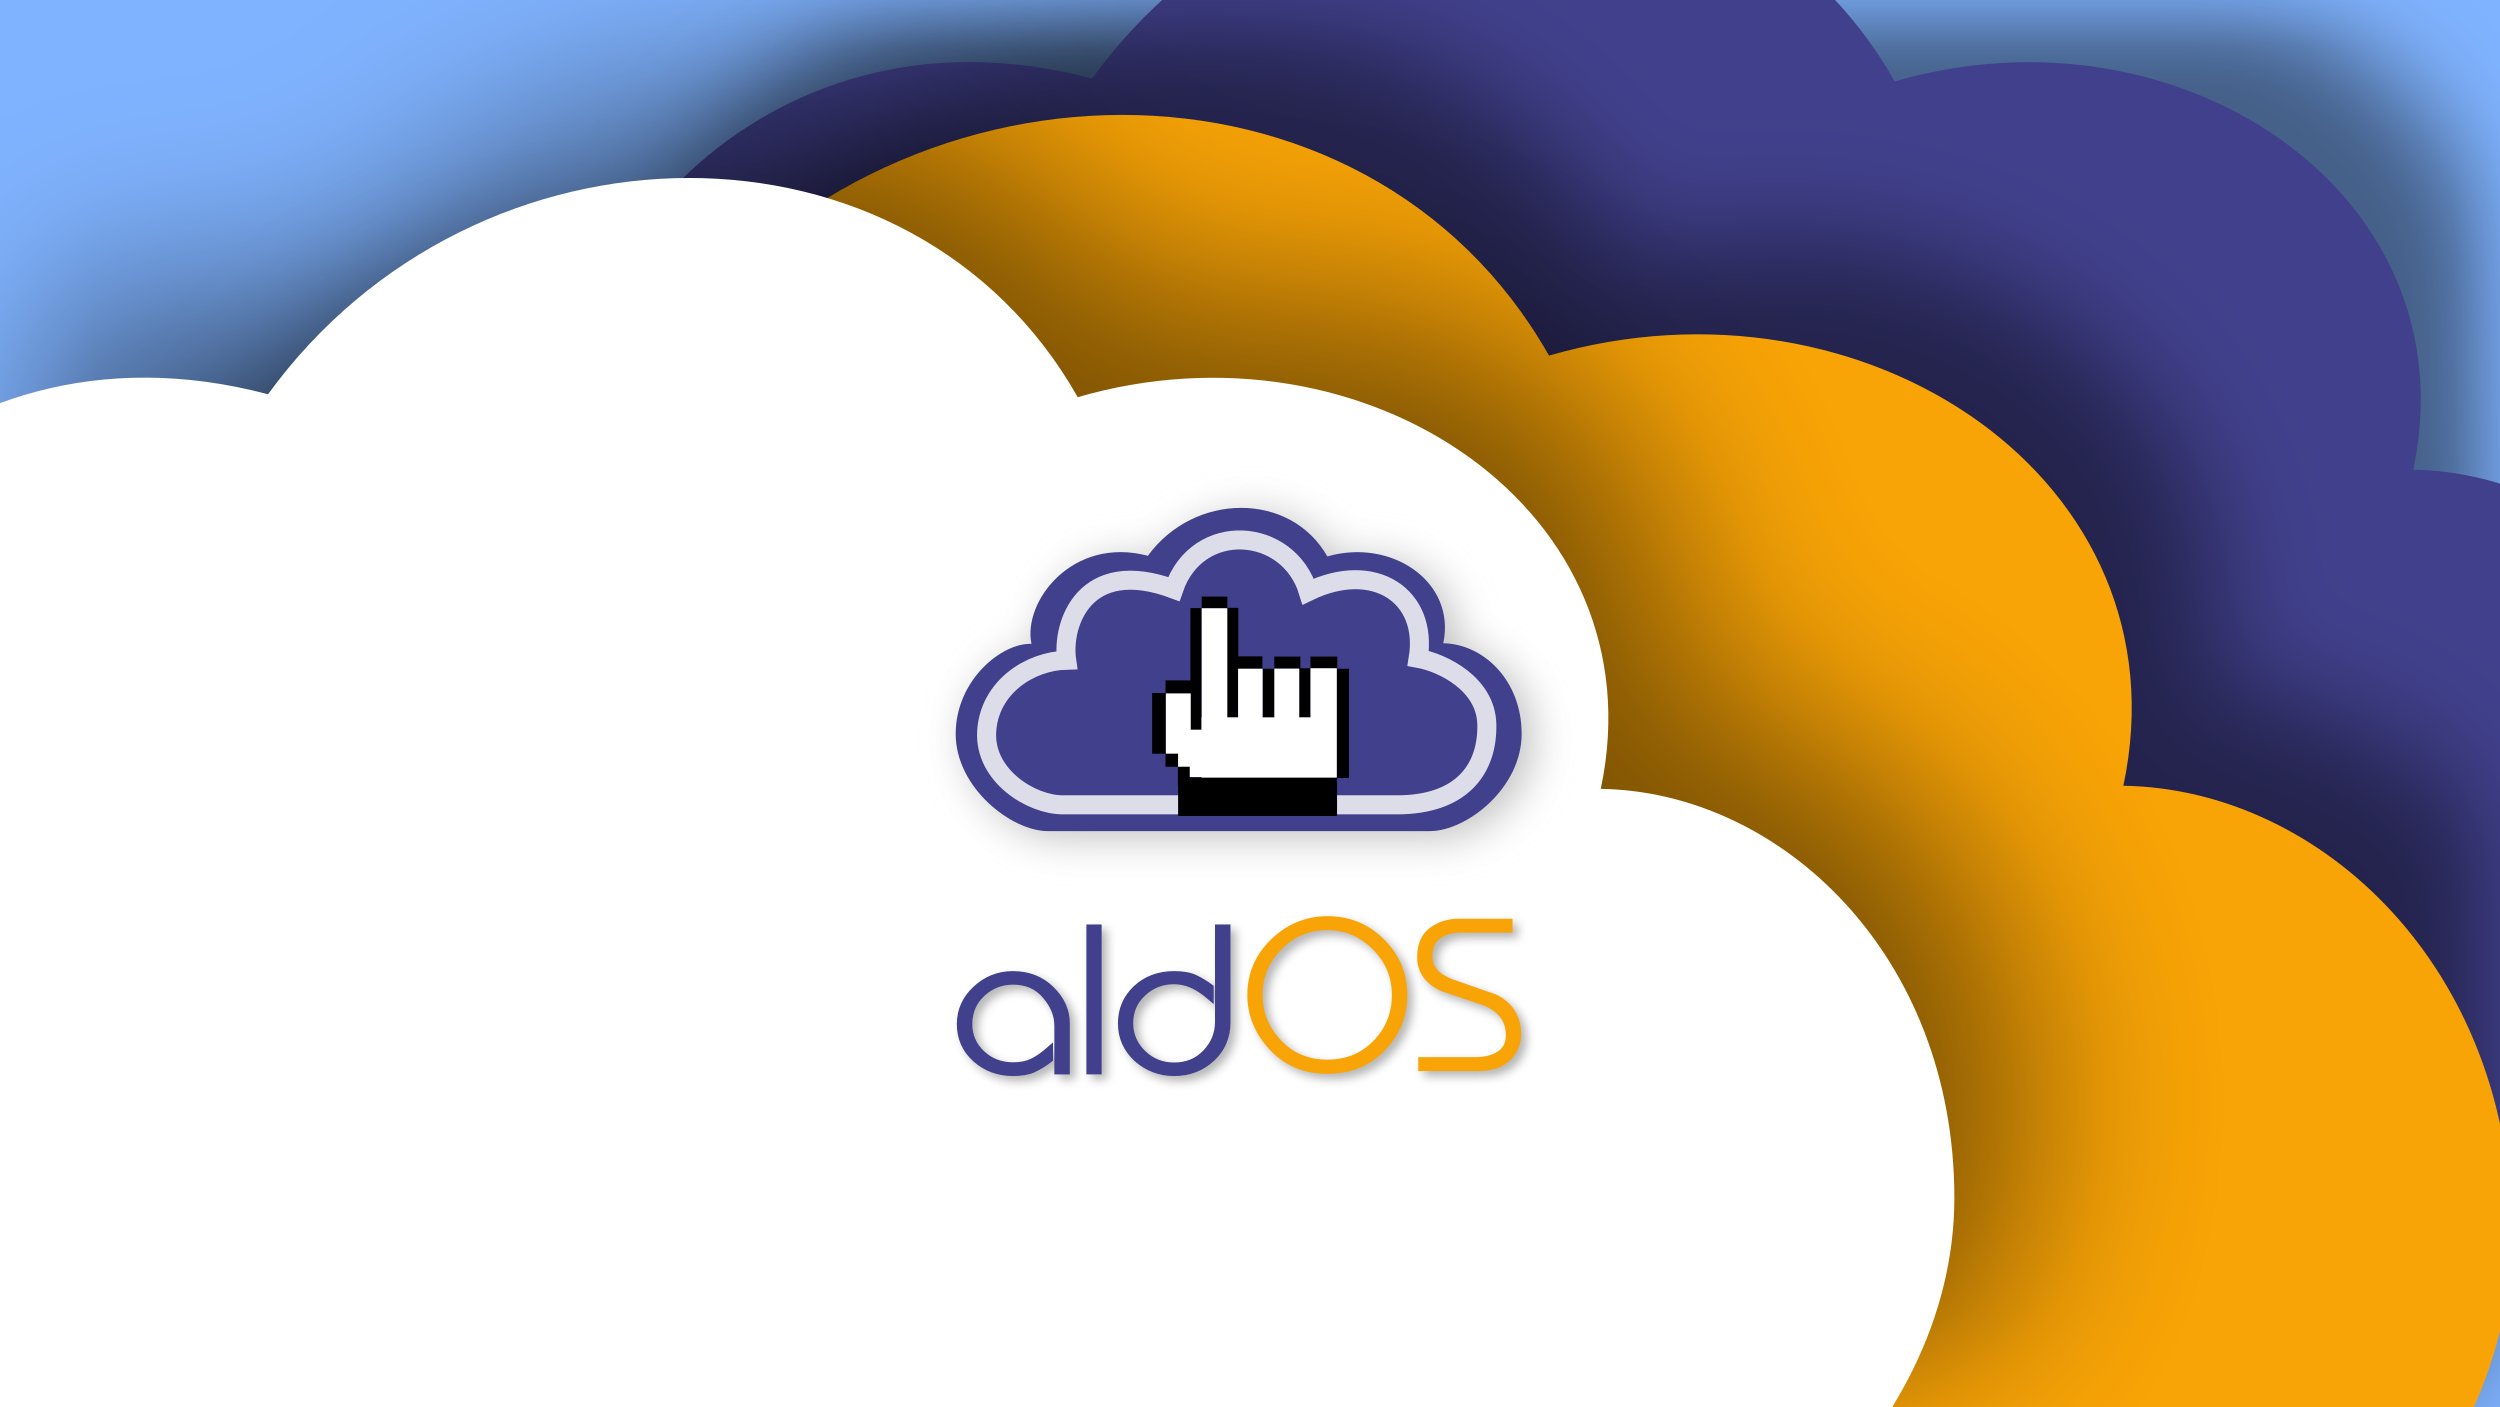
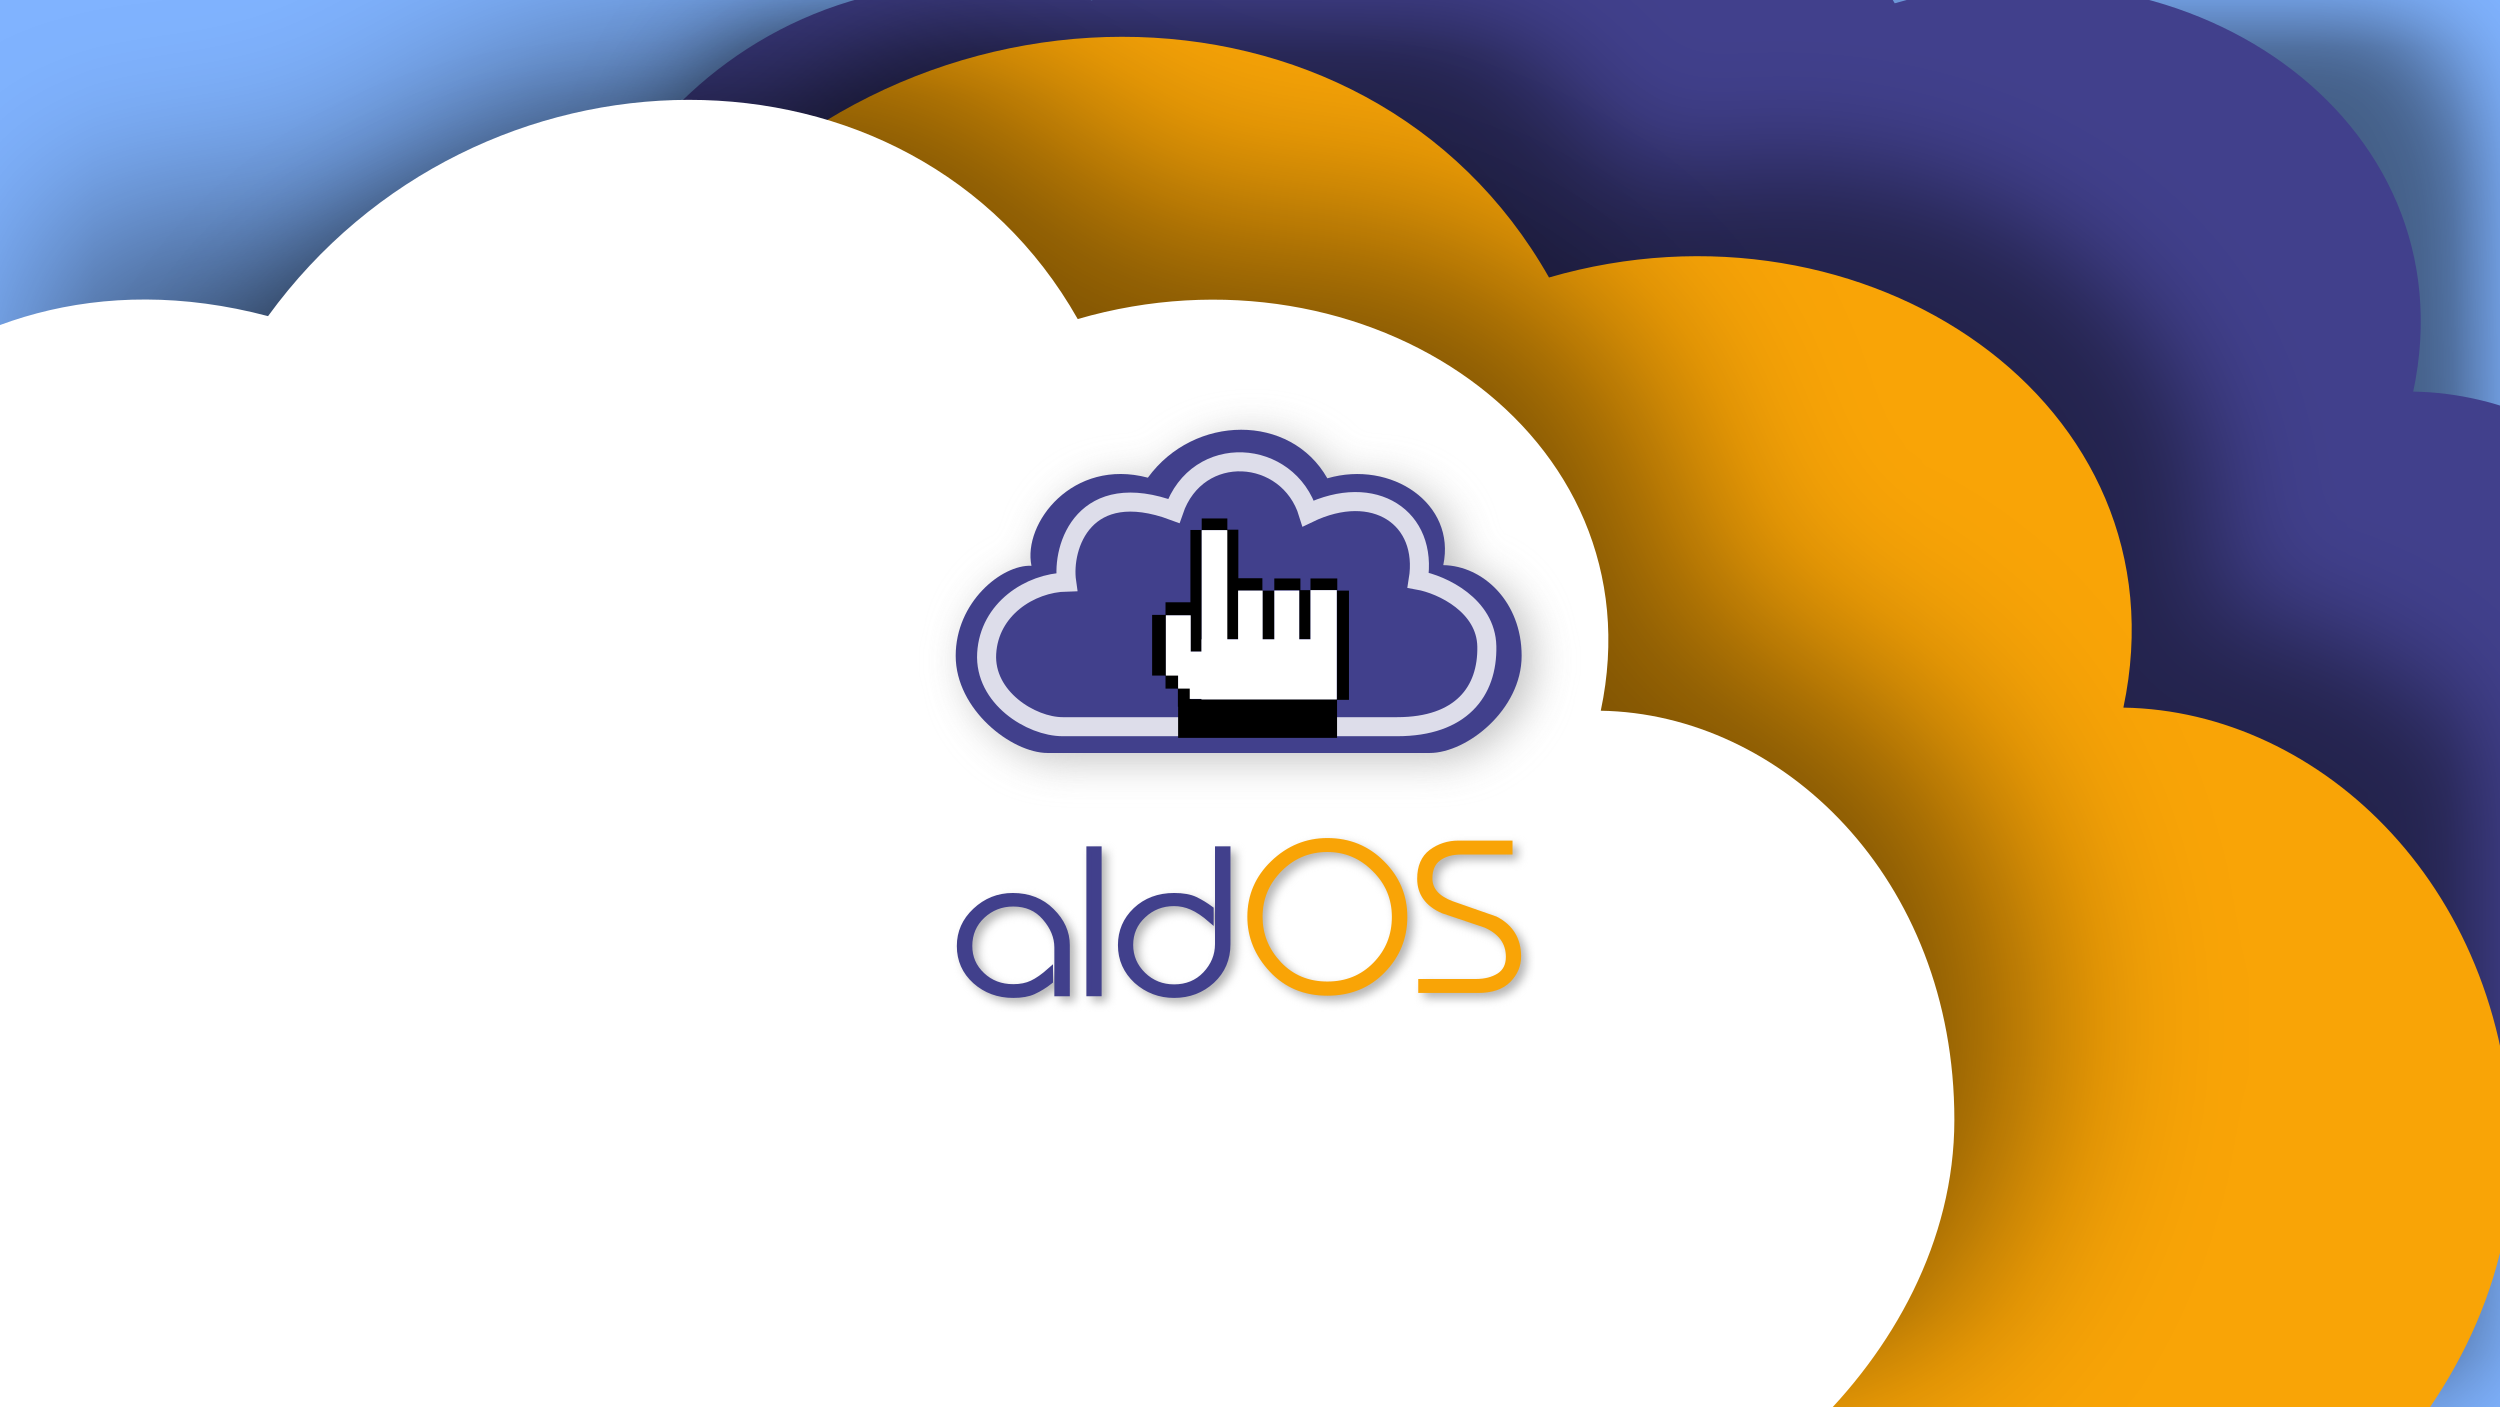
<svg xmlns="http://www.w3.org/2000/svg" xmlns:xlink="http://www.w3.org/1999/xlink" width="1920" height="1080" id="svg2915" version="1.1">
  <defs id="defs2917">
    <linearGradient id="linearGradient5002">
      <stop style="stop-color:#204a87;stop-opacity:1;" offset="0" id="stop5004" />
      <stop style="stop-color:#204a87;stop-opacity:0;" offset="1" id="stop5006" />
    </linearGradient>
    <linearGradient id="linearGradient3244">
      <stop style="stop-color:#016afa;stop-opacity:1" offset="0" id="stop3246" />
      <stop id="stop4424" offset="0.45" style="stop-color:#417dcd;stop-opacity:0.776" />
      <stop style="stop-color:#2db18b;stop-opacity:1" offset="1" id="stop3248" />
    </linearGradient>
    <filter id="filter4570" style="color-interpolation-filters:sRGB">
      <feGaussianBlur stdDeviation="1.561" id="feGaussianBlur4572" />
    </filter>
    <linearGradient xlink:href="#linearGradient5002" id="linearGradient5008" x1="1148.466" y1="779.214" x2="1138.274" y2="782.449" gradientUnits="userSpaceOnUse" />
    <linearGradient xlink:href="#linearGradient5002" id="linearGradient5012" gradientUnits="userSpaceOnUse" x1="1148.466" y1="779.214" x2="1138.274" y2="782.449" gradientTransform="matrix(0.497709,0,0,0.497709,565.9282,392.8866)" />
    <linearGradient xlink:href="#linearGradient5002-4" id="linearGradient5008-5" x1="1148.466" y1="779.214" x2="1138.274" y2="782.449" gradientUnits="userSpaceOnUse" />
    <linearGradient id="linearGradient5002-4">
      <stop style="stop-color:#204a87;stop-opacity:1;" offset="0" id="stop5004-9" />
      <stop style="stop-color:#204a87;stop-opacity:0;" offset="1" id="stop5006-8" />
    </linearGradient>
    <filter style="color-interpolation-filters:sRGB" id="filter1213" x="-0.02" width="1.039" y="-0.071" height="1.142">
      <feGaussianBlur stdDeviation="1.724" id="feGaussianBlur1215" />
    </filter>
    <filter style="color-interpolation-filters:sRGB" id="filter1362" x="-0.085" width="1.17" y="-0.149" height="1.297">
      <feGaussianBlur stdDeviation="7.556" id="feGaussianBlur1364" />
    </filter>
    <filter style="color-interpolation-filters:sRGB" id="filter1594" x="-0.047" width="1.094" y="-0.083" height="1.165">
      <feGaussianBlur stdDeviation="4.198" id="feGaussianBlur1596" />
    </filter>
    <filter style="color-interpolation-filters:sRGB" id="filter1594-6-7" x="-0.047" width="1.094" y="-0.083" height="1.165">
      <feGaussianBlur stdDeviation="4.198" id="feGaussianBlur1596-1-6" />
    </filter>
    <filter style="color-interpolation-filters:sRGB" id="filter1967" x="-0.094" width="1.189" y="-0.165" height="1.33">
      <feGaussianBlur stdDeviation="8.395" id="feGaussianBlur1969" />
    </filter>
    <clipPath clipPathUnits="userSpaceOnUse" id="clipPath907">
      <rect y="-120.007" x="-280.016" height="590.102" width="944.164" id="rect909" style="opacity:1;fill:#80b3ff;fill-opacity:1;fill-rule:evenodd;stroke:none;stroke-width:0.492" />
    </clipPath>
    <clipPath clipPathUnits="userSpaceOnUse" id="clipPath911">
      <rect y="69.785" x="-260.973" height="1200" width="1920" id="rect913" style="opacity:1;fill:#80b3ff;fill-opacity:1;fill-rule:evenodd;stroke:none" />
    </clipPath>
    <clipPath clipPathUnits="userSpaceOnUse" id="clipPath915">
      <rect y="66.59" x="128.908" height="130.791" width="209.266" id="rect917" style="opacity:1;fill:#80b3ff;fill-opacity:1;fill-rule:evenodd;stroke:none;stroke-width:0.109" />
    </clipPath>
    <clipPath clipPathUnits="userSpaceOnUse" id="clipPath919">
      <rect y="69.785" x="-260.973" height="1200" width="1920" id="rect921" style="opacity:1;fill:#80b3ff;fill-opacity:1;fill-rule:evenodd;stroke:none" />
    </clipPath>
    <clipPath clipPathUnits="userSpaceOnUse" id="clipPath923">
      <rect y="72.728" x="101.045" height="119.103" width="190.565" id="rect925" style="opacity:1;fill:#80b3ff;fill-opacity:1;fill-rule:evenodd;stroke:none;stroke-width:0.099" />
    </clipPath>
    <clipPath clipPathUnits="userSpaceOnUse" id="clipPath927">
      <rect y="88.241" x="-2155.249" height="1543.226" width="2469.161" id="rect929" style="opacity:1;fill:#80b3ff;fill-opacity:1;fill-rule:evenodd;stroke:none;stroke-width:1.286" transform="rotate(11.91938)" />
    </clipPath>
    <clipPath clipPathUnits="userSpaceOnUse" id="clipPath931">
      <rect y="69.785" x="-260.973" height="1200" width="1920" id="rect933" style="opacity:1;fill:#80b3ff;fill-opacity:1;fill-rule:evenodd;stroke:none" />
    </clipPath>
    <clipPath clipPathUnits="userSpaceOnUse" id="clipPath935">
      <rect y="92.96" x="59.134" height="131.934" width="211.094" id="rect937" style="opacity:1;fill:#80b3ff;fill-opacity:1;fill-rule:evenodd;stroke:none;stroke-width:0.11" />
    </clipPath>
    <clipPath clipPathUnits="userSpaceOnUse" id="clipPath939">
      <rect y="-275.879" x="47.275" height="1793.062" width="2868.9" id="rect941" style="opacity:1;fill:#80b3ff;fill-opacity:1;fill-rule:evenodd;stroke:none;stroke-width:1.494" transform="rotate(-105.6349)" />
    </clipPath>
    <clipPath clipPathUnits="userSpaceOnUse" id="clipPath943">
      <rect y="69.785" x="-260.973" height="1200" width="1920" id="rect945" style="opacity:1;fill:#80b3ff;fill-opacity:1;fill-rule:evenodd;stroke:none" />
    </clipPath>
  </defs>
  <g id="layer1" transform="translate(260.9733,-69.78507)">
-     <rect y="69.785" x="-260.973" height="1200" width="1920" id="rect9055" style="opacity:1;fill:#80b3ff;fill-opacity:1;fill-rule:evenodd;stroke:none" clip-path="url(#clipPath943)" />
-     <path transform="matrix(-0.1803663,0.644483,-0.644483,-0.1803663,-292.6119,254.416)" d="M 60.073,40.643 41.323,28.619 33.201,49.36 38.842,27.811 16.606,26.496 38.843,25.203 33.223,3.649 41.325,24.398 60.087,12.392 42.857,26.509 Z" id="use4488" style="color:#000000;display:inline;overflow:visible;visibility:visible;opacity:0.643;fill:#ffffff;fill-opacity:1;fill-rule:evenodd;stroke:none;stroke-width:1.5;marker:none;filter:url(#filter4570);enable-background:accumulate" clip-path="url(#clipPath939)" />
-     <path id="rect1948-6-9" style="opacity:0.466;fill:#000000;fill-opacity:1;stroke-width:2.015;filter:url(#filter1594)" d="m 113.775,125.613 c -3.357,-16.011 15.499,-40.807 43.962,-33.27 17.457,-24.022 53.866,-24.337 67.775,0.244 24.138,-7.008 48.714,9.544 43.782,32.786 15.086,0.244 29.598,13.918 29.598,34.247 0,20.329 -20.63,36.696 -34.736,36.696 H 119.892 c -13.613,0 -34.736,-16.366 -34.736,-36.696 0,-20.329 17.447,-34.497 28.618,-34.006 z" transform="matrix(9.095488,0,0,9.095488,-798.83,-775.7352)" clip-path="url(#clipPath935)" />
-     <path d="M 177.861,432.717 C 147.33,287.086 318.834,61.556 577.721,130.106 c 158.777,-218.494 489.94,-221.353 616.451,2.216 219.543,-63.741 443.078,86.807 398.223,298.204 137.211,2.216 269.206,126.59 269.206,311.496 0,184.906 -187.638,333.765 -315.937,333.765 H 233.503 c -123.82,0 -315.937,-148.859 -315.937,-333.765 0,-184.906 158.685,-313.764 260.295,-309.305 z" style="opacity:1;fill:#41408c;fill-opacity:1;stroke-width:18.328" id="rect1948-2" clip-path="url(#clipPath931)" />
-     <path d="m -301.695,1393.066 -11.84,-5.077 -2.661,12.604 1.169,-12.829 -12.81,1.364 12.563,-2.852 -5.256,-11.761 6.595,11.066 9.562,-8.633 -8.487,9.691 z" id="use4654" style="color:#000000;display:inline;overflow:visible;visibility:visible;opacity:0.668;fill:#ffffff;fill-opacity:1;fill-rule:evenodd;stroke:none;stroke-width:1.5;marker:none;enable-background:accumulate" transform="matrix(0.7608266,-0.1606001,0.1606001,0.7608266,1414.932,1.169255)" clip-path="url(#clipPath927)" />
-     <path id="rect1948-6-9-5-6" style="opacity:0.45;fill:#000000;fill-opacity:1;stroke-width:2.015;filter:url(#filter1594-6-7)" d="m 113.775,125.613 c -3.357,-16.011 15.499,-40.807 43.962,-33.27 17.457,-24.022 53.866,-24.337 67.775,0.244 24.138,-7.008 48.714,9.544 43.782,32.786 15.086,0.244 29.598,13.918 29.598,34.247 0,20.329 -20.63,36.696 -34.736,36.696 H 119.892 c -13.613,0 -34.736,-16.366 -34.736,-36.696 0,-20.329 17.447,-34.497 28.618,-34.006 z" transform="matrix(10.07529,0,0,10.07529,-1279.035,-662.9742)" clip-path="url(#clipPath923)" />
-     <path d="M -197.13,675.657 C -230.951,514.338 -40.972,264.514 245.804,340.448 421.686,98.417 788.523,95.25 928.662,342.903 c 243.193,-70.607 490.808,96.158 441.121,330.328 151.992,2.455 298.207,140.227 298.207,345.051 0,204.824 -207.851,369.719 -349.971,369.719 H -135.494 c -137.158,0 -349.971,-164.895 -349.971,-369.719 0,-204.824 175.78,-347.564 288.335,-342.625 z" style="opacity:1;fill:#f9a406;fill-opacity:1;stroke-width:20.302" id="rect1948-2-4-9" clip-path="url(#clipPath919)" />
-     <path id="rect1948-6-9-5" style="opacity:0.496;fill:#000000;fill-opacity:1;stroke-width:2.015;filter:url(#filter1967)" d="m 113.775,125.613 c -3.357,-16.011 15.499,-40.807 43.962,-33.27 17.457,-24.022 53.866,-24.337 67.775,0.244 24.138,-7.008 48.714,9.544 43.782,32.786 15.086,0.244 29.598,13.918 29.598,34.247 0,20.329 -20.63,36.696 -34.736,36.696 H 119.892 c -13.613,0 -34.736,-16.366 -34.736,-36.696 0,-20.329 17.447,-34.497 28.618,-34.006 z" transform="matrix(9.174931,0,0,9.174931,-1443.691,-541.1764)" clip-path="url(#clipPath915)" />
-     <path d="m -458.469,677.831 c -30.798,-146.903 142.203,-374.403 403.352,-305.254 160.164,-220.402 494.22,-223.286 621.835,2.236 221.46,-64.297 446.948,87.565 401.701,300.809 138.409,2.236 271.558,127.696 271.558,314.216 0,186.521 -189.277,336.68 -318.697,336.68 H -402.341 c -124.901,0 -318.696,-150.159 -318.696,-336.68 0,-186.521 160.072,-316.505 262.568,-312.007 z" style="opacity:1;fill:#ffffff;fill-opacity:1;stroke-width:18.488" id="rect1948-2-4" clip-path="url(#clipPath911)" />
-     <g transform="matrix(2.033546,0,0,2.033546,308.4527,313.825)" id="g164" clip-path="url(#clipPath907)">
-       <g id="g1227">
-         <g id="g864-6" transform="translate(2.000155,1.899923)" style="opacity:1;mix-blend-mode:normal;fill:#b3b3b3;stroke:#b3b3b3;filter:url(#filter1213)">
-           <g aria-label="ald" transform="scale(1.037689,0.9636799)" id="text2798-7" style="font-style:normal;font-weight:normal;font-size:81.587px;line-height:1.25;font-family:sans-serif;fill:#b3b3b3;fill-opacity:1;stroke:#b3b3b3;stroke-width:2.04;stroke-opacity:1">
-             <path d="m 112.372,290.682 q -1.632,1.387 -3.019,2.284 -1.305,0.897 -3.1,1.795 -2.774,1.387 -7.343,1.387 -8.077,0 -13.788,-5.466 -5.711,-5.548 -5.711,-13.87 0,-8.077 5.711,-13.87 5.793,-5.874 13.625,-5.874 8.567,0 14.115,5.956 5.63,5.956 5.63,13.462 v 19.01 h -3.59 v -18.112 q 0,-6.119 -4.406,-11.585 -4.324,-5.466 -11.585,-5.466 -6.527,0 -11.259,4.732 -4.65,4.732 -4.65,11.749 0,6.69 4.569,11.341 4.569,4.65 11.341,4.65 3.998,0 6.853,-1.469 2.937,-1.469 6.609,-4.977 z" style="font-style:normal;font-variant:normal;font-weight:normal;font-stretch:normal;font-size:81.587px;font-family:Architekt;-inkscape-font-specification:'Architekt, Normal';font-variant-ligatures:normal;font-variant-caps:normal;font-variant-numeric:normal;fill:#b3b3b3;fill-opacity:1;stroke:#b3b3b3;stroke-width:2.04;stroke-opacity:1" id="path116" />
-             <path d="m 130.07,295.496 h -3.508 v -56.703 h 3.508 z" style="font-style:normal;font-variant:normal;font-weight:normal;font-stretch:normal;font-size:81.587px;font-family:Architekt;-inkscape-font-specification:'Architekt, Normal';font-variant-ligatures:normal;font-variant-caps:normal;font-variant-numeric:normal;fill:#b3b3b3;fill-opacity:1;stroke:#b3b3b3;stroke-width:2.04;stroke-opacity:1" id="path118" />
-             <path d="m 176.964,276.078 q 0,8.73 -5.711,14.441 -5.711,5.63 -13.788,5.63 -7.832,0 -13.707,-5.63 -2.774,-2.774 -4.243,-6.282 -1.469,-3.508 -1.469,-7.751 0,-8.159 5.466,-13.788 5.548,-5.63 13.951,-5.63 4.814,0 7.669,1.469 2.856,1.469 5.711,3.753 v 4.324 q -3.753,-3.508 -6.935,-4.977 -3.1,-1.469 -6.445,-1.469 -6.609,0 -11.259,4.732 -4.65,4.65 -4.65,11.504 0,6.772 4.65,11.667 4.65,4.814 11.259,4.814 6.935,0 11.422,-5.058 4.487,-5.14 4.487,-11.749 v -37.285 h 3.59 z" style="font-style:normal;font-variant:normal;font-weight:normal;font-stretch:normal;font-size:81.587px;font-family:Architekt;-inkscape-font-specification:'Architekt, Normal';font-variant-ligatures:normal;font-variant-caps:normal;font-variant-numeric:normal;fill:#b3b3b3;fill-opacity:1;stroke:#b3b3b3;stroke-width:2.04;stroke-opacity:1" id="path120" />
-           </g>
-           <g aria-label="OS" transform="scale(1.007341,0.9927122)" id="text2806-3" style="font-style:normal;font-variant:normal;font-weight:normal;font-stretch:normal;font-size:80.511px;line-height:1.25;font-family:Architekt;-inkscape-font-specification:'Architekt, Normal';font-variant-ligatures:normal;font-variant-caps:normal;font-variant-numeric:normal;fill:#b3b3b3;fill-opacity:1;stroke:#b3b3b3;stroke-width:2.013;stroke-opacity:1">
-             <path d="m 248.645,257.648 q 0,11.916 -8.212,20.45 -8.132,8.534 -20.772,8.534 -12.721,0 -20.852,-8.856 -8.132,-8.856 -8.132,-20.128 0,-12.077 8.695,-20.53 8.695,-8.454 20.289,-8.454 12.157,0 20.53,8.534 8.454,8.534 8.454,20.45 z m -28.984,-25.683 q -10.466,0 -17.874,7.568 -7.407,7.568 -7.407,18.115 0,10.225 7.166,17.954 7.166,7.649 18.115,7.649 10.789,0 17.954,-7.407 7.246,-7.488 7.246,-18.196 0,-10.628 -7.488,-18.115 -7.407,-7.568 -17.712,-7.568 z" style="fill:#b3b3b3;fill-opacity:1;stroke:#b3b3b3;stroke-width:2.013;stroke-opacity:1" id="path123" />
-             <path d="m 276.169,285.586 h -21.416 v -3.301 h 20.611 q 5.153,0 8.695,-2.254 3.543,-2.335 3.543,-7.166 0,-8.212 -8.615,-12.077 l -16.022,-5.475 q -8.615,-3.865 -8.615,-12.157 0,-6.924 4.348,-10.225 4.428,-3.301 10.144,-3.301 h 19.242 v 3.301 h -18.357 q -5.153,0 -8.454,2.496 -3.22,2.496 -3.22,7.568 0,6.521 8.293,9.661 l 16.344,5.797 q 8.615,4.509 8.615,14.251 0,5.153 -3.784,9.017 -3.784,3.865 -11.352,3.865 z" style="fill:#b3b3b3;fill-opacity:1;stroke:#b3b3b3;stroke-width:2.013;stroke-opacity:1" id="path125" />
-           </g>
+     <rect y="69.785" x="-260.973" height="1200" width="1920" id="rect9055" style="fill:#80b3ff;fill-opacity:1;fill-rule:evenodd;stroke:none" clip-path="url(#clipPath943)" transform="translate(-1.9214813e-5,-59.99999)" />
+     <path transform="matrix(-0.1803663,0.644483,-0.644483,-0.1803663,-292.612,194.416)" id="use4488" style="color:#000000;display:inline;overflow:visible;visibility:visible;opacity:0.643;fill:#ffffff;fill-opacity:1;fill-rule:evenodd;stroke:none;stroke-width:1.5;marker:none;filter:url(#filter4570);enable-background:accumulate" clip-path="url(#clipPath939)" d="M 60.073,40.643 41.323,28.619 33.201,49.36 38.842,27.811 16.606,26.496 38.843,25.203 33.223,3.649 41.325,24.398 60.087,12.392 42.857,26.509 Z" />
+     <path id="rect1948-6-9" style="opacity:0.466;fill:#000000;fill-opacity:1;stroke-width:2.015;filter:url(#filter1594)" d="m 113.775,125.613 c -3.357,-16.011 15.499,-40.807 43.962,-33.27 17.457,-24.022 53.866,-24.337 67.775,0.244 24.138,-7.008 48.714,9.544 43.782,32.786 15.086,0.244 29.598,13.918 29.598,34.247 0,20.329 -20.63,36.696 -34.736,36.696 H 119.892 c -13.613,0 -34.736,-16.366 -34.736,-36.696 0,-20.329 17.447,-34.497 28.618,-34.006 z" transform="matrix(9.095488,0,0,9.095488,-798.8301,-835.7352)" clip-path="url(#clipPath935)" />
+     <path d="M 177.861,432.717 C 147.33,287.086 318.834,61.556 577.721,130.106 c 158.777,-218.494 489.94,-221.353 616.451,2.216 219.543,-63.741 443.078,86.807 398.223,298.204 137.211,2.216 269.206,126.59 269.206,311.496 0,184.906 -187.638,333.765 -315.937,333.765 H 233.503 c -123.82,0 -315.937,-148.859 -315.937,-333.765 0,-184.906 158.685,-313.764 260.295,-309.305 z" style="fill:#41408c;fill-opacity:1;stroke-width:18.328" id="rect1948-2" clip-path="url(#clipPath931)" transform="translate(-1.9214813e-5,-59.99999)" />
+     <path id="use4654" style="color:#000000;display:inline;overflow:visible;visibility:visible;opacity:0.668;fill:#ffffff;fill-opacity:1;fill-rule:evenodd;stroke:none;stroke-width:1.5;marker:none;enable-background:accumulate" transform="matrix(0.7608266,-0.1606001,0.1606001,0.7608266,1414.932,-58.83074)" clip-path="url(#clipPath927)" d="m -301.695,1393.066 -11.84,-5.077 -2.661,12.604 1.169,-12.829 -12.81,1.364 12.563,-2.852 -5.256,-11.761 6.595,11.066 9.562,-8.633 -8.487,9.691 z" />
+     <path id="rect1948-6-9-5-6" style="opacity:0.45;fill:#000000;fill-opacity:1;stroke-width:2.015;filter:url(#filter1594-6-7)" d="m 113.775,125.613 c -3.357,-16.011 15.499,-40.807 43.962,-33.27 17.457,-24.022 53.866,-24.337 67.775,0.244 24.138,-7.008 48.714,9.544 43.782,32.786 15.086,0.244 29.598,13.918 29.598,34.247 0,20.329 -20.63,36.696 -34.736,36.696 H 119.892 c -13.613,0 -34.736,-16.366 -34.736,-36.696 0,-20.329 17.447,-34.497 28.618,-34.006 z" transform="matrix(10.07529,0,0,10.07529,-1279.035,-722.9742)" clip-path="url(#clipPath923)" />
+     <path d="M -197.13,675.657 C -230.951,514.338 -40.972,264.514 245.804,340.448 421.686,98.417 788.523,95.25 928.662,342.903 c 243.193,-70.607 490.808,96.158 441.121,330.328 151.992,2.455 298.207,140.227 298.207,345.051 0,204.824 -207.851,369.719 -349.971,369.719 H -135.494 c -137.158,0 -349.971,-164.895 -349.971,-369.719 0,-204.824 175.78,-347.564 288.335,-342.625 z" style="fill:#f9a406;fill-opacity:1;stroke-width:20.302" id="rect1948-2-4-9" clip-path="url(#clipPath919)" transform="translate(-1.9214813e-5,-59.99999)" />
+     <path id="rect1948-6-9-5" style="opacity:0.496;fill:#000000;fill-opacity:1;stroke-width:2.015;filter:url(#filter1967)" d="m 113.775,125.613 c -3.357,-16.011 15.499,-40.807 43.962,-33.27 17.457,-24.022 53.866,-24.337 67.775,0.244 24.138,-7.008 48.714,9.544 43.782,32.786 15.086,0.244 29.598,13.918 29.598,34.247 0,20.329 -20.63,36.696 -34.736,36.696 H 119.892 c -13.613,0 -34.736,-16.366 -34.736,-36.696 0,-20.329 17.447,-34.497 28.618,-34.006 z" transform="matrix(9.174931,0,0,9.174931,-1443.691,-601.1764)" clip-path="url(#clipPath915)" />
+     <path d="m -458.469,677.831 c -30.798,-146.903 142.203,-374.403 403.352,-305.254 160.164,-220.402 494.22,-223.286 621.835,2.236 221.46,-64.297 446.948,87.565 401.701,300.809 138.409,2.236 271.558,127.696 271.558,314.216 0,186.521 -189.277,336.68 -318.697,336.68 H -402.341 c -124.901,0 -318.696,-150.159 -318.696,-336.68 0,-186.521 160.072,-316.505 262.568,-312.007 z" style="fill:#ffffff;fill-opacity:1;stroke-width:18.488" id="rect1948-2-4" clip-path="url(#clipPath911)" transform="translate(-1.9214813e-5,-59.99999)" />
+     <g id="g1227" transform="matrix(2.033546,0,0,2.033546,308.4527,253.825)">
+       <g id="g864-6" transform="translate(2.000155,1.899923)" style="opacity:1;mix-blend-mode:normal;fill:#b3b3b3;stroke:#b3b3b3;filter:url(#filter1213)">
+         <g aria-label="ald" transform="scale(1.037689,0.9636799)" id="text2798-7" style="font-style:normal;font-weight:normal;font-size:81.587px;line-height:1.25;font-family:sans-serif;fill:#b3b3b3;fill-opacity:1;stroke:#b3b3b3;stroke-width:2.04;stroke-opacity:1">
+           <path d="m 112.372,290.682 q -1.632,1.387 -3.019,2.284 -1.305,0.897 -3.1,1.795 -2.774,1.387 -7.343,1.387 -8.077,0 -13.788,-5.466 -5.711,-5.548 -5.711,-13.87 0,-8.077 5.711,-13.87 5.793,-5.874 13.625,-5.874 8.567,0 14.115,5.956 5.63,5.956 5.63,13.462 v 19.01 h -3.59 v -18.112 q 0,-6.119 -4.406,-11.585 -4.324,-5.466 -11.585,-5.466 -6.527,0 -11.259,4.732 -4.65,4.732 -4.65,11.749 0,6.69 4.569,11.341 4.569,4.65 11.341,4.65 3.998,0 6.853,-1.469 2.937,-1.469 6.609,-4.977 z" style="font-style:normal;font-variant:normal;font-weight:normal;font-stretch:normal;font-size:81.587px;font-family:Architekt;-inkscape-font-specification:'Architekt, Normal';font-variant-ligatures:normal;font-variant-caps:normal;font-variant-numeric:normal;fill:#b3b3b3;fill-opacity:1;stroke:#b3b3b3;stroke-width:2.04;stroke-opacity:1" id="path116" />
+           <path d="m 130.07,295.496 h -3.508 v -56.703 h 3.508 z" style="font-style:normal;font-variant:normal;font-weight:normal;font-stretch:normal;font-size:81.587px;font-family:Architekt;-inkscape-font-specification:'Architekt, Normal';font-variant-ligatures:normal;font-variant-caps:normal;font-variant-numeric:normal;fill:#b3b3b3;fill-opacity:1;stroke:#b3b3b3;stroke-width:2.04;stroke-opacity:1" id="path118" />
+           <path d="m 176.964,276.078 q 0,8.73 -5.711,14.441 -5.711,5.63 -13.788,5.63 -7.832,0 -13.707,-5.63 -2.774,-2.774 -4.243,-6.282 -1.469,-3.508 -1.469,-7.751 0,-8.159 5.466,-13.788 5.548,-5.63 13.951,-5.63 4.814,0 7.669,1.469 2.856,1.469 5.711,3.753 v 4.324 q -3.753,-3.508 -6.935,-4.977 -3.1,-1.469 -6.445,-1.469 -6.609,0 -11.259,4.732 -4.65,4.65 -4.65,11.504 0,6.772 4.65,11.667 4.65,4.814 11.259,4.814 6.935,0 11.422,-5.058 4.487,-5.14 4.487,-11.749 v -37.285 h 3.59 z" style="font-style:normal;font-variant:normal;font-weight:normal;font-stretch:normal;font-size:81.587px;font-family:Architekt;-inkscape-font-specification:'Architekt, Normal';font-variant-ligatures:normal;font-variant-caps:normal;font-variant-numeric:normal;fill:#b3b3b3;fill-opacity:1;stroke:#b3b3b3;stroke-width:2.04;stroke-opacity:1" id="path120" />
        </g>
-         <g id="g864">
-           <g aria-label="ald" transform="scale(1.037689,0.9636799)" id="text2798" style="font-style:normal;font-weight:normal;font-size:81.587px;line-height:1.25;font-family:sans-serif;fill:#41408c;fill-opacity:1;stroke:#41408c;stroke-width:2.04;stroke-opacity:1">
-             <path d="m 112.372,290.682 q -1.632,1.387 -3.019,2.284 -1.305,0.897 -3.1,1.795 -2.774,1.387 -7.343,1.387 -8.077,0 -13.788,-5.466 -5.711,-5.548 -5.711,-13.87 0,-8.077 5.711,-13.87 5.793,-5.874 13.625,-5.874 8.567,0 14.115,5.956 5.63,5.956 5.63,13.462 v 19.01 h -3.59 v -18.112 q 0,-6.119 -4.406,-11.585 -4.324,-5.466 -11.585,-5.466 -6.527,0 -11.259,4.732 -4.65,4.732 -4.65,11.749 0,6.69 4.569,11.341 4.569,4.65 11.341,4.65 3.998,0 6.853,-1.469 2.937,-1.469 6.609,-4.977 z" style="font-style:normal;font-variant:normal;font-weight:normal;font-stretch:normal;font-size:81.587px;font-family:Architekt;-inkscape-font-specification:'Architekt, Normal';font-variant-ligatures:normal;font-variant-caps:normal;font-variant-numeric:normal;fill:#41408c;fill-opacity:1;stroke:#41408c;stroke-width:2.04;stroke-opacity:1" id="path128" />
-             <path d="m 130.07,295.496 h -3.508 v -56.703 h 3.508 z" style="font-style:normal;font-variant:normal;font-weight:normal;font-stretch:normal;font-size:81.587px;font-family:Architekt;-inkscape-font-specification:'Architekt, Normal';font-variant-ligatures:normal;font-variant-caps:normal;font-variant-numeric:normal;fill:#41408c;fill-opacity:1;stroke:#41408c;stroke-width:2.04;stroke-opacity:1" id="path130" />
-             <path d="m 176.964,276.078 q 0,8.73 -5.711,14.441 -5.711,5.63 -13.788,5.63 -7.832,0 -13.707,-5.63 -2.774,-2.774 -4.243,-6.282 -1.469,-3.508 -1.469,-7.751 0,-8.159 5.466,-13.788 5.548,-5.63 13.951,-5.63 4.814,0 7.669,1.469 2.856,1.469 5.711,3.753 v 4.324 q -3.753,-3.508 -6.935,-4.977 -3.1,-1.469 -6.445,-1.469 -6.609,0 -11.259,4.732 -4.65,4.65 -4.65,11.504 0,6.772 4.65,11.667 4.65,4.814 11.259,4.814 6.935,0 11.422,-5.058 4.487,-5.14 4.487,-11.749 v -37.285 h 3.59 z" style="font-style:normal;font-variant:normal;font-weight:normal;font-stretch:normal;font-size:81.587px;font-family:Architekt;-inkscape-font-specification:'Architekt, Normal';font-variant-ligatures:normal;font-variant-caps:normal;font-variant-numeric:normal;fill:#41408c;fill-opacity:1;stroke:#41408c;stroke-width:2.04;stroke-opacity:1" id="path132" />
-           </g>
-           <g aria-label="OS" transform="scale(1.007341,0.9927122)" id="text2806" style="font-style:normal;font-variant:normal;font-weight:normal;font-stretch:normal;font-size:80.511px;line-height:1.25;font-family:Architekt;-inkscape-font-specification:'Architekt, Normal';font-variant-ligatures:normal;font-variant-caps:normal;font-variant-numeric:normal;fill:#f9a406;fill-opacity:1;stroke:#f9a406;stroke-width:2.013;stroke-opacity:1">
-             <path d="m 248.645,257.648 q 0,11.916 -8.212,20.45 -8.132,8.534 -20.772,8.534 -12.721,0 -20.852,-8.856 -8.132,-8.856 -8.132,-20.128 0,-12.077 8.695,-20.53 8.695,-8.454 20.289,-8.454 12.157,0 20.53,8.534 8.454,8.534 8.454,20.45 z m -28.984,-25.683 q -10.466,0 -17.874,7.568 -7.407,7.568 -7.407,18.115 0,10.225 7.166,17.954 7.166,7.649 18.115,7.649 10.789,0 17.954,-7.407 7.246,-7.488 7.246,-18.196 0,-10.628 -7.488,-18.115 -7.407,-7.568 -17.712,-7.568 z" style="fill:#f9a406;fill-opacity:1;stroke:#f9a406;stroke-width:2.013;stroke-opacity:1" id="path135" />
-             <path d="m 276.169,285.586 h -21.416 v -3.301 h 20.611 q 5.153,0 8.695,-2.254 3.543,-2.335 3.543,-7.166 0,-8.212 -8.615,-12.077 l -16.022,-5.475 q -8.615,-3.865 -8.615,-12.157 0,-6.924 4.348,-10.225 4.428,-3.301 10.144,-3.301 h 19.242 v 3.301 h -18.357 q -5.153,0 -8.454,2.496 -3.22,2.496 -3.22,7.568 0,6.521 8.293,9.661 l 16.344,5.797 q 8.615,4.509 8.615,14.251 0,5.153 -3.784,9.017 -3.784,3.865 -11.352,3.865 z" style="fill:#f9a406;fill-opacity:1;stroke:#f9a406;stroke-width:2.013;stroke-opacity:1" id="path137" />
-           </g>
+         <g aria-label="OS" transform="scale(1.007341,0.9927122)" id="text2806-3" style="font-style:normal;font-variant:normal;font-weight:normal;font-stretch:normal;font-size:80.511px;line-height:1.25;font-family:Architekt;-inkscape-font-specification:'Architekt, Normal';font-variant-ligatures:normal;font-variant-caps:normal;font-variant-numeric:normal;fill:#b3b3b3;fill-opacity:1;stroke:#b3b3b3;stroke-width:2.013;stroke-opacity:1">
+           <path d="m 248.645,257.648 q 0,11.916 -8.212,20.45 -8.132,8.534 -20.772,8.534 -12.721,0 -20.852,-8.856 -8.132,-8.856 -8.132,-20.128 0,-12.077 8.695,-20.53 8.695,-8.454 20.289,-8.454 12.157,0 20.53,8.534 8.454,8.534 8.454,20.45 z m -28.984,-25.683 q -10.466,0 -17.874,7.568 -7.407,7.568 -7.407,18.115 0,10.225 7.166,17.954 7.166,7.649 18.115,7.649 10.789,0 17.954,-7.407 7.246,-7.488 7.246,-18.196 0,-10.628 -7.488,-18.115 -7.407,-7.568 -17.712,-7.568 z" style="fill:#b3b3b3;fill-opacity:1;stroke:#b3b3b3;stroke-width:2.013;stroke-opacity:1" id="path123" />
+           <path d="m 276.169,285.586 h -21.416 v -3.301 h 20.611 q 5.153,0 8.695,-2.254 3.543,-2.335 3.543,-7.166 0,-8.212 -8.615,-12.077 l -16.022,-5.475 q -8.615,-3.865 -8.615,-12.157 0,-6.924 4.348,-10.225 4.428,-3.301 10.144,-3.301 h 19.242 v 3.301 h -18.357 q -5.153,0 -8.454,2.496 -3.22,2.496 -3.22,7.568 0,6.521 8.293,9.661 l 16.344,5.797 q 8.615,4.509 8.615,14.251 0,5.153 -3.784,9.017 -3.784,3.865 -11.352,3.865 z" style="fill:#b3b3b3;fill-opacity:1;stroke:#b3b3b3;stroke-width:2.013;stroke-opacity:1" id="path125" />
        </g>
      </g>
-       <g id="g1680">
-         <path id="rect1948-6" style="opacity:0.819;fill:#b3b3b3;fill-opacity:1;stroke-width:2.015;filter:url(#filter1362)" d="m 113.775,125.613 c -3.357,-16.011 15.499,-40.807 43.962,-33.27 17.457,-24.022 53.866,-24.337 67.775,0.244 24.138,-7.008 48.714,9.544 43.782,32.786 15.086,0.244 29.598,13.918 29.598,34.247 0,20.329 -20.63,36.696 -34.736,36.696 H 119.892 c -13.613,0 -34.736,-16.366 -34.736,-36.696 0,-20.329 17.447,-34.497 28.618,-34.006 z" />
-         <path d="m 109.536,123.171 c -3.357,-16.011 15.499,-40.807 43.962,-33.27 17.457,-24.022 53.866,-24.337 67.775,0.244 24.138,-7.008 48.714,9.544 43.782,32.786 15.086,0.244 29.598,13.918 29.598,34.247 0,20.329 -20.63,36.696 -34.736,36.696 H 115.653 c -13.613,0 -34.736,-16.366 -34.736,-36.696 0,-20.329 17.447,-34.497 28.618,-34.006 z" style="opacity:1;fill:#41408c;fill-opacity:1;stroke-width:2.015" id="rect1948" />
-         <path id="rect1948-3" style="opacity:0.819;fill:none;fill-opacity:1;stroke:#ffffff;stroke-width:7.192;stroke-miterlimit:4;stroke-dasharray:none" d="m 122.819,129.304 c -1.96,-13.64 6.72,-39.385 40.455,-26.837 8.927,-26.09 43.26,-23.657 50.791,0.934 25.053,-12.117 45.353,1.723 41.526,25.215 9.297,1.671 25.597,9.676 25.916,24.95 0.357,17.13 -9.746,30.378 -33.842,30.378 H 121.323 c -11.922,0 -29.682,-11.024 -28.704,-27.692 0.98,-16.696 16.254,-26.614 30.2,-26.948 z" />
-         <g id="g1660" transform="translate(253.4497,-96.4017)">
-           <path d="m -79.625,201.705 v 4.412 h 9.17 v 41.17 h 4.67 v -18.336 h 9.082 v -4.672 h -9.082 V 205.943 H -69.938 v -4.238 z m 22.922,27.246 v 18.422 h 4.521 v -18.422 z m -27.186,-22.902 v 27.312 h -9.402 v 4.758 h -5.057 v 22.92 h 5.057 v 4.932 h 4.672 v 6.834 h 0.086 v 11.762 h 60.027 v -14.359 h 4.498 v -41.256 h -4.498 v 40.998 h -55.355 v -4.41 h -4.672 v -4.758 h -4.625 v -22.49 h 9.27 v 13.695 h 4.248 v -45.938 z m 31.682,18.316 v 4.412 h 9.43 v 18.51 h 4.236 v -18.51 h -3.805 v -4.412 z m 13.666,4.412 h 10.121 v -4.412 h -10.121 z" style="opacity:1;fill:#000000;fill-opacity:1;stroke:none;stroke-width:2.914;stroke-opacity:1" id="rect1387" />
-           <path d="m -79.624,206.117 v 41.225 h -0.1 v 4.645 h -4.053 v -13.695 h -9.383 v 22.748 h 4.627 v 4.932 h 4.391 v 3.902 h 4.418 v 0.201 h 51.105 v -22.732 -18.564 h -9.922 v 18.564 h -4.26 v -18.391 h -9.381 v 18.391 h -4.439 v -18.391 h -9.252 v 18.391 h -4.08 v -41.225 z" style="fill:#ffffff;fill-opacity:1;stroke:none;stroke-width:5.874;stroke-opacity:1" id="rect1431" />
+       <g id="g864">
+         <g aria-label="ald" transform="scale(1.037689,0.9636799)" id="text2798" style="font-style:normal;font-weight:normal;font-size:81.587px;line-height:1.25;font-family:sans-serif;fill:#41408c;fill-opacity:1;stroke:#41408c;stroke-width:2.04;stroke-opacity:1">
+           <path d="m 112.372,290.682 q -1.632,1.387 -3.019,2.284 -1.305,0.897 -3.1,1.795 -2.774,1.387 -7.343,1.387 -8.077,0 -13.788,-5.466 -5.711,-5.548 -5.711,-13.87 0,-8.077 5.711,-13.87 5.793,-5.874 13.625,-5.874 8.567,0 14.115,5.956 5.63,5.956 5.63,13.462 v 19.01 h -3.59 v -18.112 q 0,-6.119 -4.406,-11.585 -4.324,-5.466 -11.585,-5.466 -6.527,0 -11.259,4.732 -4.65,4.732 -4.65,11.749 0,6.69 4.569,11.341 4.569,4.65 11.341,4.65 3.998,0 6.853,-1.469 2.937,-1.469 6.609,-4.977 z" style="font-style:normal;font-variant:normal;font-weight:normal;font-stretch:normal;font-size:81.587px;font-family:Architekt;-inkscape-font-specification:'Architekt, Normal';font-variant-ligatures:normal;font-variant-caps:normal;font-variant-numeric:normal;fill:#41408c;fill-opacity:1;stroke:#41408c;stroke-width:2.04;stroke-opacity:1" id="path128" />
+           <path d="m 130.07,295.496 h -3.508 v -56.703 h 3.508 z" style="font-style:normal;font-variant:normal;font-weight:normal;font-stretch:normal;font-size:81.587px;font-family:Architekt;-inkscape-font-specification:'Architekt, Normal';font-variant-ligatures:normal;font-variant-caps:normal;font-variant-numeric:normal;fill:#41408c;fill-opacity:1;stroke:#41408c;stroke-width:2.04;stroke-opacity:1" id="path130" />
+           <path d="m 176.964,276.078 q 0,8.73 -5.711,14.441 -5.711,5.63 -13.788,5.63 -7.832,0 -13.707,-5.63 -2.774,-2.774 -4.243,-6.282 -1.469,-3.508 -1.469,-7.751 0,-8.159 5.466,-13.788 5.548,-5.63 13.951,-5.63 4.814,0 7.669,1.469 2.856,1.469 5.711,3.753 v 4.324 q -3.753,-3.508 -6.935,-4.977 -3.1,-1.469 -6.445,-1.469 -6.609,0 -11.259,4.732 -4.65,4.65 -4.65,11.504 0,6.772 4.65,11.667 4.65,4.814 11.259,4.814 6.935,0 11.422,-5.058 4.487,-5.14 4.487,-11.749 v -37.285 h 3.59 z" style="font-style:normal;font-variant:normal;font-weight:normal;font-stretch:normal;font-size:81.587px;font-family:Architekt;-inkscape-font-specification:'Architekt, Normal';font-variant-ligatures:normal;font-variant-caps:normal;font-variant-numeric:normal;fill:#41408c;fill-opacity:1;stroke:#41408c;stroke-width:2.04;stroke-opacity:1" id="path132" />
        </g>
+         <g aria-label="OS" transform="scale(1.007341,0.9927122)" id="text2806" style="font-style:normal;font-variant:normal;font-weight:normal;font-stretch:normal;font-size:80.511px;line-height:1.25;font-family:Architekt;-inkscape-font-specification:'Architekt, Normal';font-variant-ligatures:normal;font-variant-caps:normal;font-variant-numeric:normal;fill:#f9a406;fill-opacity:1;stroke:#f9a406;stroke-width:2.013;stroke-opacity:1">
+           <path d="m 248.645,257.648 q 0,11.916 -8.212,20.45 -8.132,8.534 -20.772,8.534 -12.721,0 -20.852,-8.856 -8.132,-8.856 -8.132,-20.128 0,-12.077 8.695,-20.53 8.695,-8.454 20.289,-8.454 12.157,0 20.53,8.534 8.454,8.534 8.454,20.45 z m -28.984,-25.683 q -10.466,0 -17.874,7.568 -7.407,7.568 -7.407,18.115 0,10.225 7.166,17.954 7.166,7.649 18.115,7.649 10.789,0 17.954,-7.407 7.246,-7.488 7.246,-18.196 0,-10.628 -7.488,-18.115 -7.407,-7.568 -17.712,-7.568 z" style="fill:#f9a406;fill-opacity:1;stroke:#f9a406;stroke-width:2.013;stroke-opacity:1" id="path135" />
+           <path d="m 276.169,285.586 h -21.416 v -3.301 h 20.611 q 5.153,0 8.695,-2.254 3.543,-2.335 3.543,-7.166 0,-8.212 -8.615,-12.077 l -16.022,-5.475 q -8.615,-3.865 -8.615,-12.157 0,-6.924 4.348,-10.225 4.428,-3.301 10.144,-3.301 h 19.242 v 3.301 h -18.357 q -5.153,0 -8.454,2.496 -3.22,2.496 -3.22,7.568 0,6.521 8.293,9.661 l 16.344,5.797 q 8.615,4.509 8.615,14.251 0,5.153 -3.784,9.017 -3.784,3.865 -11.352,3.865 z" style="fill:#f9a406;fill-opacity:1;stroke:#f9a406;stroke-width:2.013;stroke-opacity:1" id="path137" />
+         </g>
+       </g>
+     </g>
+     <g id="g1680" transform="matrix(2.033546,0,0,2.033546,308.4527,253.825)">
+       <path id="rect1948-6" style="opacity:0.819;fill:#b3b3b3;fill-opacity:1;stroke-width:2.015;filter:url(#filter1362)" d="m 113.775,125.613 c -3.357,-16.011 15.499,-40.807 43.962,-33.27 17.457,-24.022 53.866,-24.337 67.775,0.244 24.138,-7.008 48.714,9.544 43.782,32.786 15.086,0.244 29.598,13.918 29.598,34.247 0,20.329 -20.63,36.696 -34.736,36.696 H 119.892 c -13.613,0 -34.736,-16.366 -34.736,-36.696 0,-20.329 17.447,-34.497 28.618,-34.006 z" />
+       <path d="m 109.536,123.171 c -3.357,-16.011 15.499,-40.807 43.962,-33.27 17.457,-24.022 53.866,-24.337 67.775,0.244 24.138,-7.008 48.714,9.544 43.782,32.786 15.086,0.244 29.598,13.918 29.598,34.247 0,20.329 -20.63,36.696 -34.736,36.696 H 115.653 c -13.613,0 -34.736,-16.366 -34.736,-36.696 0,-20.329 17.447,-34.497 28.618,-34.006 z" style="opacity:1;fill:#41408c;fill-opacity:1;stroke-width:2.015" id="rect1948" />
+       <path id="rect1948-3" style="opacity:0.819;fill:none;fill-opacity:1;stroke:#ffffff;stroke-width:7.192;stroke-miterlimit:4;stroke-dasharray:none" d="m 122.819,129.304 c -1.96,-13.64 6.72,-39.385 40.455,-26.837 8.927,-26.09 43.26,-23.657 50.791,0.934 25.053,-12.117 45.353,1.723 41.526,25.215 9.297,1.671 25.597,9.676 25.916,24.95 0.357,17.13 -9.746,30.378 -33.842,30.378 H 121.323 c -11.922,0 -29.682,-11.024 -28.704,-27.692 0.98,-16.696 16.254,-26.614 30.2,-26.948 z" />
+       <g id="g1660" transform="translate(253.4497,-96.4017)">
+         <path d="m -79.625,201.705 v 4.412 h 9.17 v 41.17 h 4.67 v -18.336 h 9.082 v -4.672 h -9.082 V 205.943 H -69.938 v -4.238 z m 22.922,27.246 v 18.422 h 4.521 v -18.422 z m -27.186,-22.902 v 27.312 h -9.402 v 4.758 h -5.057 v 22.92 h 5.057 v 4.932 h 4.672 v 6.834 h 0.086 v 11.762 h 60.027 v -14.359 h 4.498 v -41.256 h -4.498 v 40.998 h -55.355 v -4.41 h -4.672 v -4.758 h -4.625 v -22.49 h 9.27 v 13.695 h 4.248 v -45.938 z m 31.682,18.316 v 4.412 h 9.43 v 18.51 h 4.236 v -18.51 h -3.805 v -4.412 z m 13.666,4.412 h 10.121 v -4.412 h -10.121 z" style="opacity:1;fill:#000000;fill-opacity:1;stroke:none;stroke-width:2.914;stroke-opacity:1" id="rect1387" />
+         <path d="m -79.624,206.117 v 41.225 h -0.1 v 4.645 h -4.053 v -13.695 h -9.383 v 22.748 h 4.627 v 4.932 h 4.391 v 3.902 h 4.418 v 0.201 h 51.105 v -22.732 -18.564 h -9.922 v 18.564 h -4.26 v -18.391 h -9.381 v 18.391 h -4.439 v -18.391 h -9.252 v 18.391 h -4.08 v -41.225 z" style="fill:#ffffff;fill-opacity:1;stroke:none;stroke-width:5.874;stroke-opacity:1" id="rect1431" />
      </g>
    </g>
  </g>
</svg>
